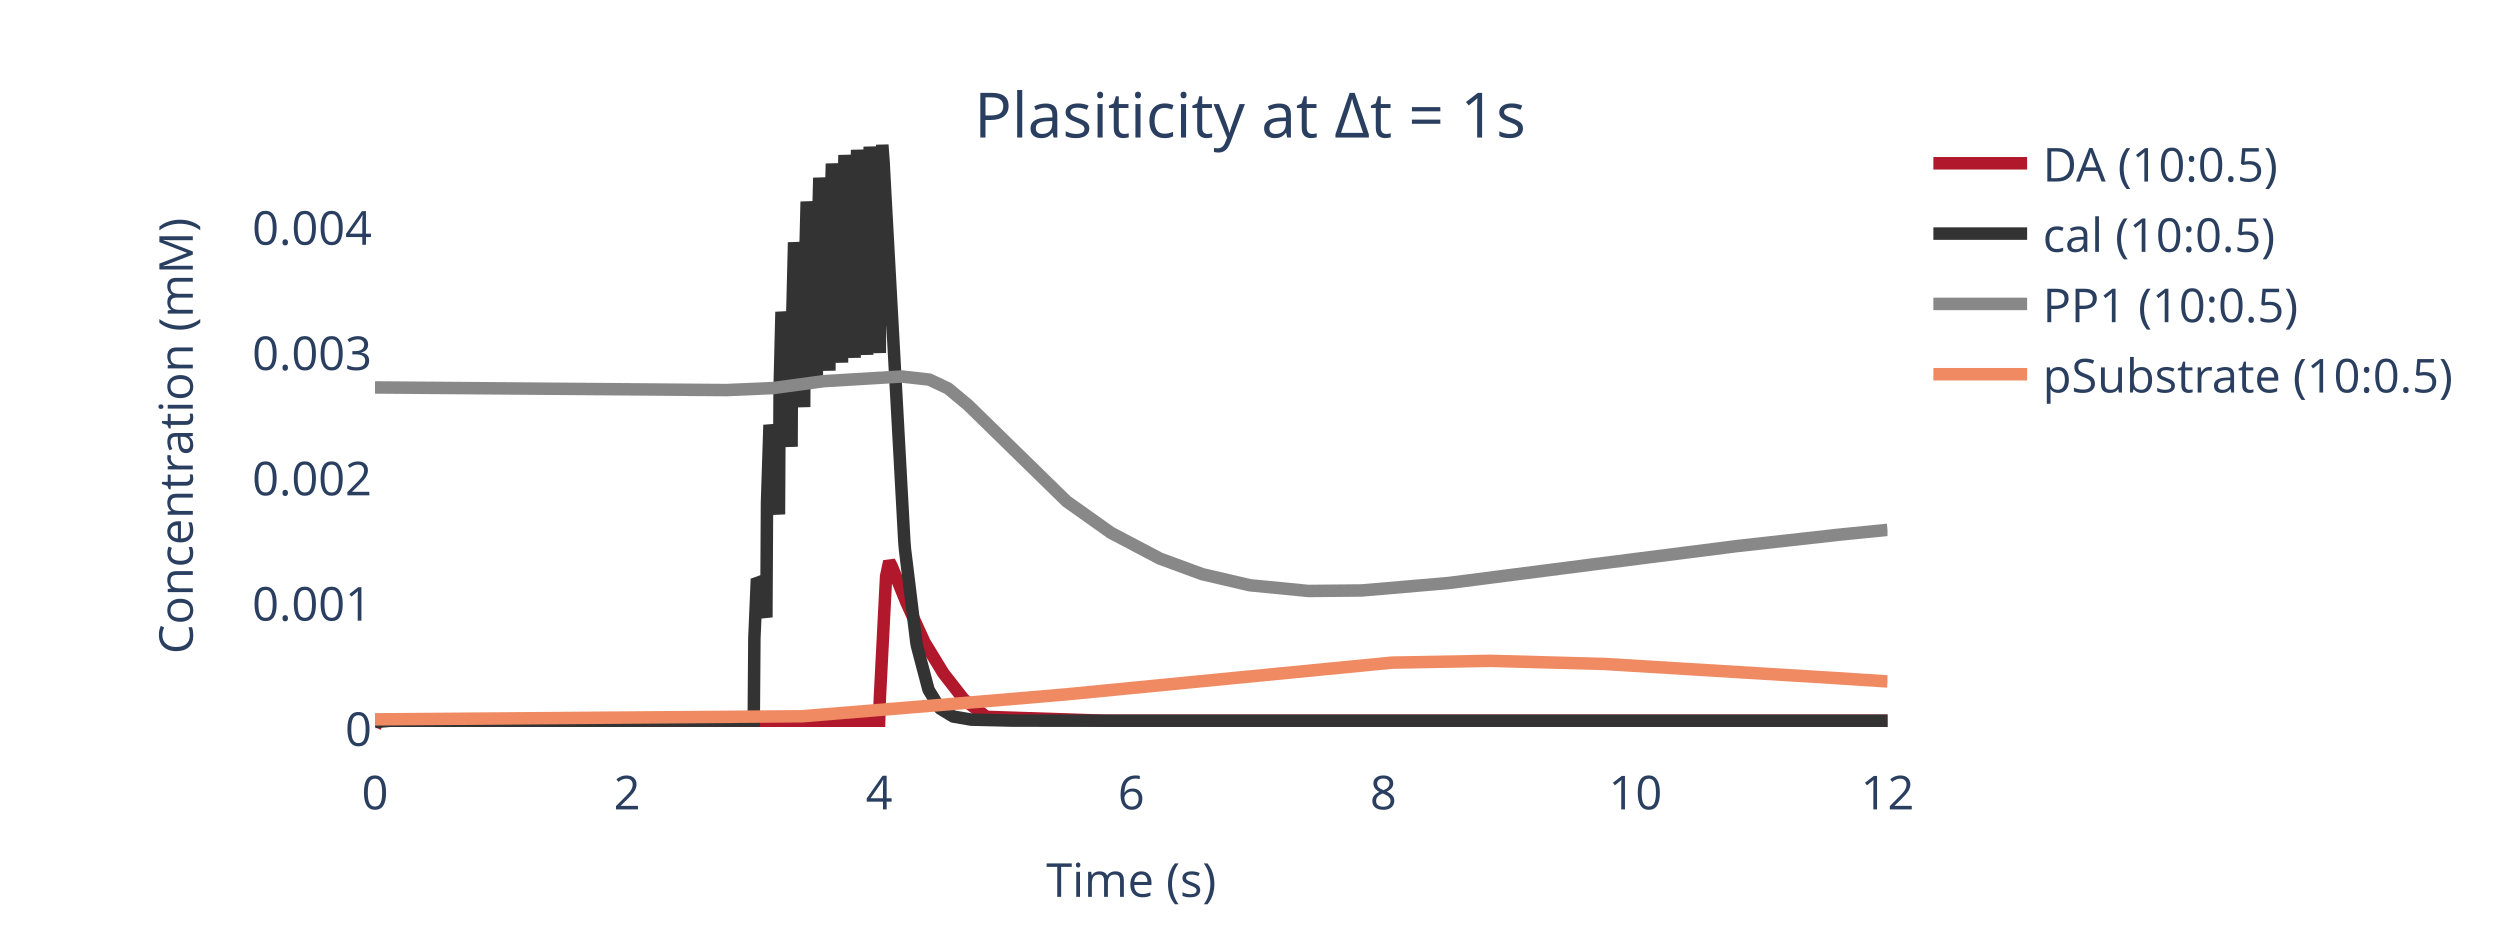
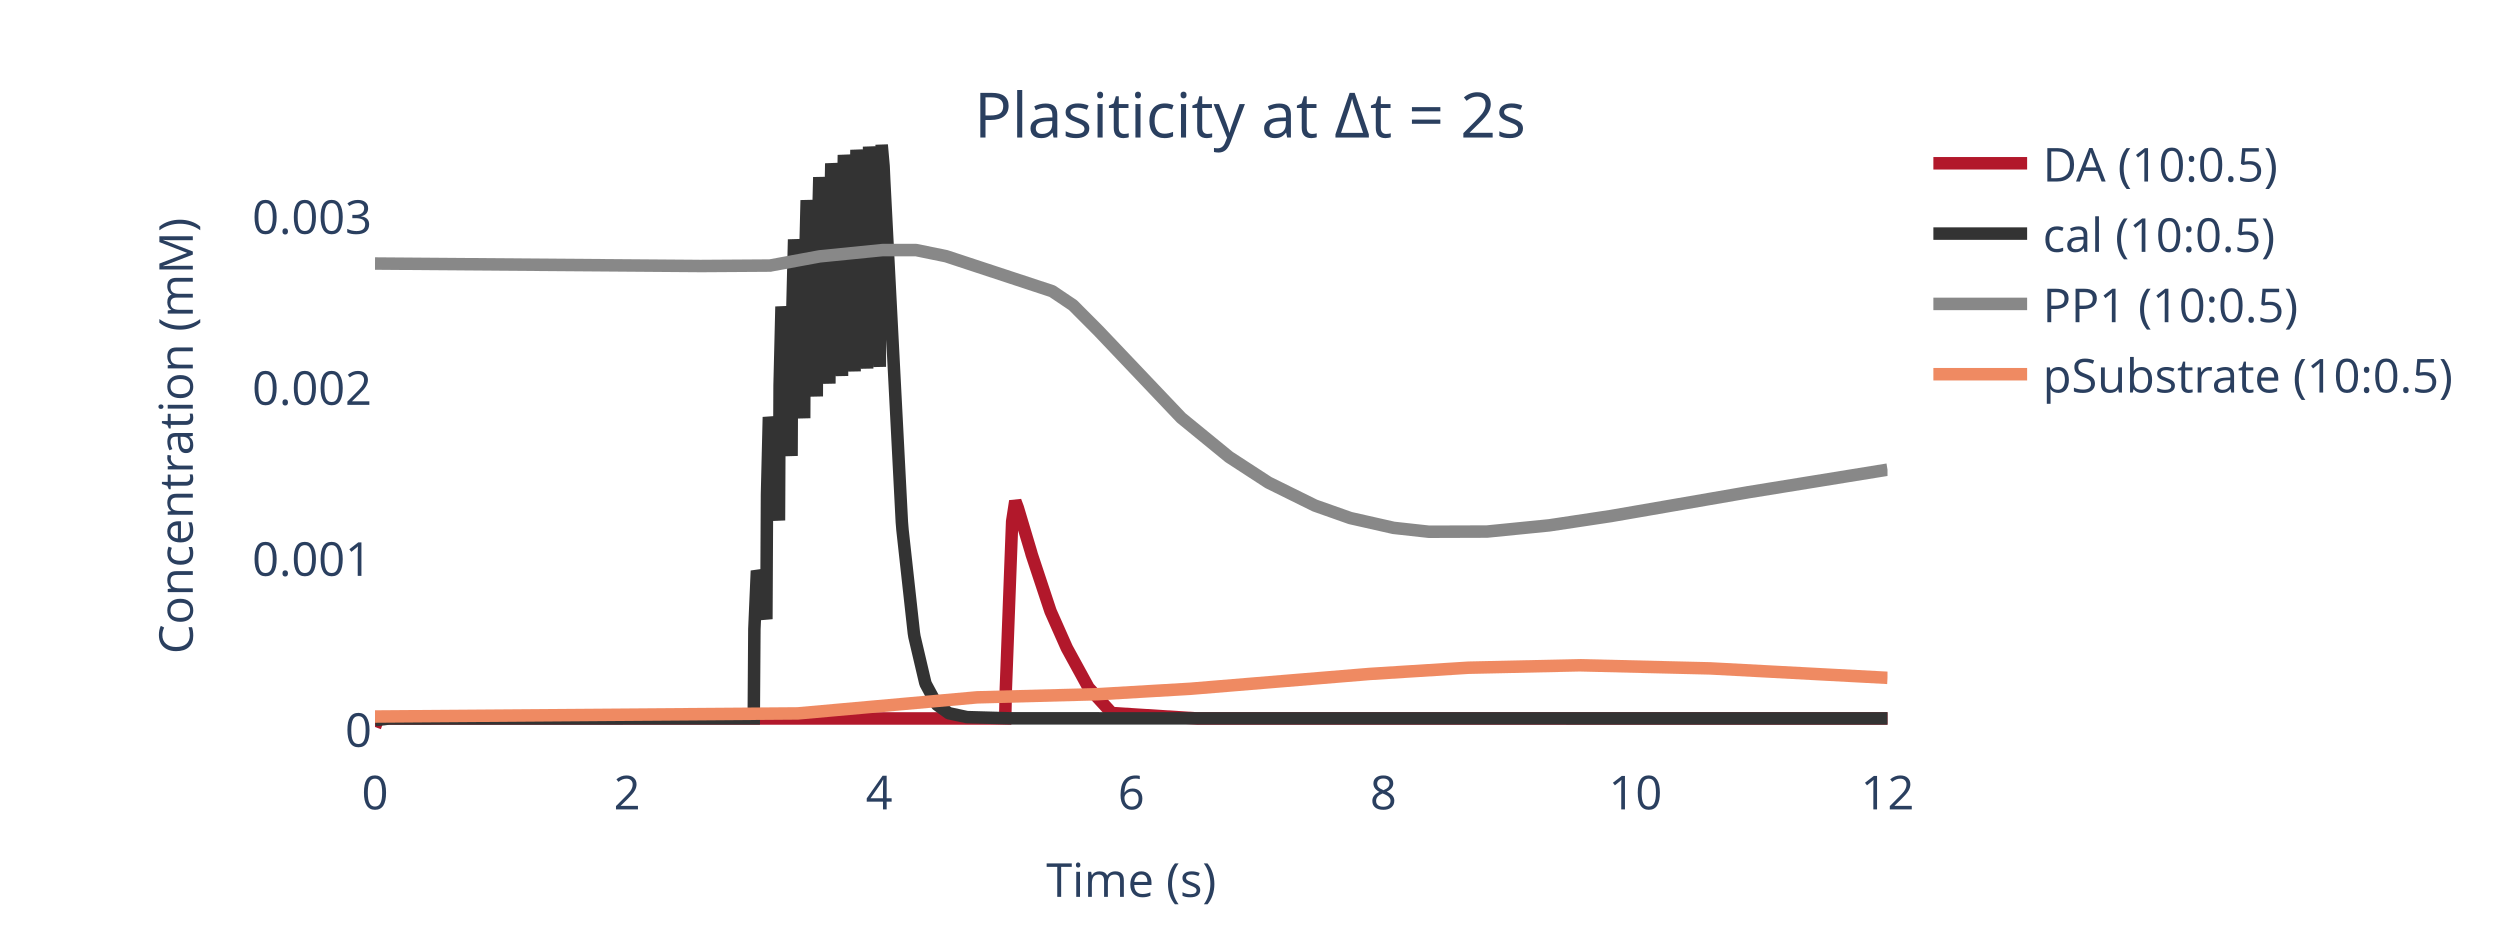
<svg xmlns="http://www.w3.org/2000/svg" class="main-svg" width="800" height="300" style="" viewBox="0 0 800 300">
  <rect x="0" y="0" width="800" height="300" style="fill: rgb(255, 255, 255); fill-opacity: 1;" />
-   <defs id="defs-793c64">
+   <defs id="defs-147cea">
    <g class="clips">
-       <clipPath id="clip793c64xyplot" class="plotclip">
+       <clipPath id="clip147ceaxyplot" class="plotclip">
        <rect width="484" height="207" />
      </clipPath>
-       <clipPath class="axesclip" id="clip793c64x">
+       <clipPath class="axesclip" id="clip147ceax">
        <rect x="120" y="0" width="484" height="300" />
      </clipPath>
-       <clipPath class="axesclip" id="clip793c64y">
+       <clipPath class="axesclip" id="clip147ceay">
        <rect x="0" y="36" width="800" height="207" />
      </clipPath>
-       <clipPath class="axesclip" id="clip793c64xy">
+       <clipPath class="axesclip" id="clip147ceaxy">
        <rect x="120" y="36" width="484" height="207" />
      </clipPath>
    </g>
    <g class="gradients" />
    <g class="patterns" />
  </defs>
  <g class="bglayer" />
  <g class="layer-below">
    <g class="imagelayer" />
    <g class="shapelayer" />
  </g>
  <g class="cartesianlayer">
    <g class="subplot xy">
      <g class="layer-subplot">
        <g class="shapelayer" />
        <g class="imagelayer" />
      </g>
      <g class="minor-gridlayer">
        <g class="x" />
        <g class="y" />
      </g>
      <g class="gridlayer">
        <g class="x">
          <path class="xgrid crisp" transform="translate(200.67,0)" d="M0,36v207" style="stroke: rgb(255, 255, 255); stroke-opacity: 1; stroke-width: 1px;" />
          <path class="xgrid crisp" transform="translate(281.33,0)" d="M0,36v207" style="stroke: rgb(255, 255, 255); stroke-opacity: 1; stroke-width: 1px;" />
          <path class="xgrid crisp" transform="translate(362,0)" d="M0,36v207" style="stroke: rgb(255, 255, 255); stroke-opacity: 1; stroke-width: 1px;" />
          <path class="xgrid crisp" transform="translate(442.67,0)" d="M0,36v207" style="stroke: rgb(255, 255, 255); stroke-opacity: 1; stroke-width: 1px;" />
          <path class="xgrid crisp" transform="translate(523.33,0)" d="M0,36v207" style="stroke: rgb(255, 255, 255); stroke-opacity: 1; stroke-width: 1px;" />
        </g>
        <g class="y">
-           <path class="ygrid crisp" transform="translate(0,193.36)" d="M120,0h484" style="stroke: rgb(255, 255, 255); stroke-opacity: 1; stroke-width: 1px;" />
-           <path class="ygrid crisp" transform="translate(0,153.26)" d="M120,0h484" style="stroke: rgb(255, 255, 255); stroke-opacity: 1; stroke-width: 1px;" />
-           <path class="ygrid crisp" transform="translate(0,113.17)" d="M120,0h484" style="stroke: rgb(255, 255, 255); stroke-opacity: 1; stroke-width: 1px;" />
-           <path class="ygrid crisp" transform="translate(0,73.08)" d="M120,0h484" style="stroke: rgb(255, 255, 255); stroke-opacity: 1; stroke-width: 1px;" />
+           <path class="ygrid crisp" transform="translate(0,179.02)" d="M120,0h484" style="stroke: rgb(255, 255, 255); stroke-opacity: 1; stroke-width: 1px;" />
+           <path class="ygrid crisp" transform="translate(0,124.3)" d="M120,0h484" style="stroke: rgb(255, 255, 255); stroke-opacity: 1; stroke-width: 1px;" />
+           <path class="ygrid crisp" transform="translate(0,69.58)" d="M120,0h484" style="stroke: rgb(255, 255, 255); stroke-opacity: 1; stroke-width: 1px;" />
        </g>
      </g>
      <g class="zerolinelayer">
        <path class="xzl zl crisp" transform="translate(120,0)" d="M0,36v207" style="stroke: rgb(255, 255, 255); stroke-opacity: 1; stroke-width: 2px;" />
-         <path class="yzl zl crisp" transform="translate(0,233.45)" d="M120,0h484" style="stroke: rgb(255, 255, 255); stroke-opacity: 1; stroke-width: 2px;" />
+         <path class="yzl zl crisp" transform="translate(0,233.74)" d="M120,0h484" style="stroke: rgb(255, 255, 255); stroke-opacity: 1; stroke-width: 2px;" />
      </g>
      <g class="layer-between">
        <g class="shapelayer" />
        <g class="imagelayer" />
      </g>
      <path class="xlines-below" />
      <path class="ylines-below" />
      <g class="overlines-below" />
      <g class="xaxislayer-below" />
      <g class="yaxislayer-below" />
      <g class="overaxes-below" />
      <g class="overplot">
-         <g class="xy" transform="translate(120,36)" clip-path="url(#clip793c64xyplot)">
+         <g class="xy" transform="translate(120,36)" clip-path="url(#clip147ceaxyplot)">
          <g class="scatterlayer mlayer">
-             <g class="trace scatter tracece782d" style="stroke-miterlimit: 2; opacity: 1;">
-               <g class="fills" />
-               <g class="errorbars" />
-               <g class="lines">
-                 <path class="js-line" d="M0,196.65L1.01,194.65L1.21,194.65L161.33,194.65L161.54,187.65L163.55,148.44L163.75,147.49L164.56,143.67L165.17,144.86L165.37,145.25L169.8,156.19L170.01,156.72L175.65,169.12L175.85,169.54L181.7,179.14L181.9,179.45L188.36,187.74L188.56,187.92L195.62,193.37L195.82,193.39L233.73,194.65L233.93,194.65L484,194.65" style="vector-effect: none; fill: none; stroke: rgb(178, 24, 43); stroke-opacity: 1; stroke-width: 4px; opacity: 1;" />
-               </g>
-               <g class="points" />
-               <g class="text" />
-             </g>
-             <g class="trace scatter trace536c7b" style="stroke-miterlimit: 2; opacity: 1;">
-               <g class="fills" />
-               <g class="errorbars" />
-               <g class="lines">
-                 <path class="js-line" d="M0,195.05L4.64,194.65L4.84,194.65L121.2,194.62L121.4,168.24L122.21,149.26L122.61,149.7L122.82,150.27L125.24,161.56L125.44,124.77L126.24,99.98L126.65,102.13L126.85,103.73L129.27,128.6L129.47,88.79L130.08,63.8L130.68,68.54L130.88,71.14L133.3,106.95L133.5,65.99L134.11,41.55L134.71,48.22L134.92,51.49L137.34,94.26L137.54,52.63L138.14,28.52L138.55,32.99L138.75,36.36L141.37,86.91L141.57,44.84L142.18,20.89L142.58,25.79L142.78,29.4L145.4,82.6L145.6,40.23L146.21,16.36L146.61,21.52L146.81,25.26L149.44,80.03L149.64,37.48L150.24,13.63L150.65,18.95L150.85,22.77L153.47,78.48L153.67,35.81L154.28,11.98L154.68,17.38L154.88,21.26L157.5,77.53L157.7,34.8L158.31,10.97L158.71,16.43L158.91,20.34L161.54,76.95L161.74,34.17L162.34,10.35L162.75,15.84L162.95,19.77L169.4,137.52L169.6,139.83L173.23,169.57L173.43,170.69L177.06,184.47L177.27,184.96L180.69,190.56L180.9,190.77L184.93,193.24L185.13,193.31L190.78,194.28L190.98,194.29L204.09,194.6L204.29,194.6L224.66,194.62L224.86,194.62L484,194.62" style="vector-effect: none; fill: none; stroke: rgb(51, 51, 51); stroke-opacity: 1; stroke-width: 4px; opacity: 1;" />
-               </g>
-               <g class="points" />
-               <g class="text" />
-             </g>
-             <g class="trace scatter tracecb8d09" style="stroke-miterlimit: 2; opacity: 1;">
-               <g class="fills" />
-               <g class="errorbars" />
-               <g class="lines">
-                 <path class="js-line" d="M0,87.98L112.13,88.82L112.33,88.83L127.45,88.18L127.66,88.15L143.59,85.98L143.79,85.96L168.39,84.49L168.59,84.49L177.27,85.46L177.47,85.51L183.32,88.27L183.52,88.41L189.77,93.61L189.97,93.8L221.23,124.35L221.43,124.51L235.35,134.39L235.55,134.52L251.08,142.7L251.28,142.79L264.59,147.69L264.79,147.75L279.91,151.27L280.12,151.3L298.67,153.11L298.87,153.11L315.61,152.95L315.81,152.94L343.44,150.57L343.64,150.55L391.23,144.42L391.44,144.4L435.8,138.75L436,138.73L468.47,135.1L468.67,135.08L484,133.55" style="vector-effect: none; fill: none; stroke: rgb(136, 136, 136); stroke-opacity: 1; stroke-width: 4px; opacity: 1;" />
-               </g>
-               <g class="points" />
-               <g class="text" />
-             </g>
-             <g class="trace scatter trace61739e" style="stroke-miterlimit: 2; opacity: 1;">
-               <g class="fills" />
-               <g class="errorbars" />
-               <g class="lines">
-                 <path class="js-line" d="M0,194.19L136.73,193.2L136.93,193.18L192.19,188.65L192.39,188.64L221.03,186.21L221.23,186.19L325.29,176.05L325.49,176.04L356.75,175.47L356.95,175.47L393.45,176.47L393.65,176.48L467.67,181L467.87,181.02L484,182.07" style="vector-effect: none; fill: none; stroke: rgb(239, 138, 98); stroke-opacity: 1; stroke-width: 4px; opacity: 1;" />
+             <g class="trace scatter tracee39944" style="stroke-miterlimit: 2; opacity: 1;">
+               <g class="fills" />
+               <g class="errorbars" />
+               <g class="lines">
+                 <path class="js-line" d="M0,196.65L1.01,193.91L1.21,193.91L201.67,193.91L201.87,184.37L203.89,130.86L204.09,129.55L204.89,124.34L205.5,125.96L205.7,126.5L209.94,140.69L210.14,141.43L215.99,159.07L216.19,159.65L221.23,171.02L221.43,171.45L228.29,183.98L228.49,184.23L235.75,192.16L235.95,192.18L263.18,193.91L263.38,193.91L484,193.91" style="vector-effect: none; fill: none; stroke: rgb(178, 24, 43); stroke-opacity: 1; stroke-width: 4px; opacity: 1;" />
+               </g>
+               <g class="points" />
+               <g class="text" />
+             </g>
+             <g class="trace scatter tracec69616" style="stroke-miterlimit: 2; opacity: 1;">
+               <g class="fills" />
+               <g class="errorbars" />
+               <g class="lines">
+                 <path class="js-line" d="M0,194.46L4.44,193.93L4.64,193.93L121.2,193.89L121.4,165.34L122.21,146.64L122.61,147.84L122.82,148.76L125.24,162.13L125.44,122.29L126.04,97.46L126.65,101.06L126.85,103.11L129.27,130.54L129.47,87.33L130.08,62.11L130.48,65.72L130.68,68.54L133.3,109.89L133.5,65.37L134.11,40.62L134.51,45.51L134.71,49L137.34,97.83L137.54,52.52L138.14,28.07L138.55,33.71L138.75,37.61L141.37,90.85L141.57,45.02L142.18,20.7L142.58,26.79L142.78,30.92L145.4,86.75L145.6,40.59L146.01,16.28L146.61,22.67L146.81,26.94L149.44,84.3L149.64,37.94L150.04,13.59L150.65,20.2L150.85,24.55L153.47,82.83L153.67,36.33L154.07,11.96L154.68,18.69L154.88,23.1L157.5,81.93L157.7,35.35L158.11,10.96L158.71,17.77L158.91,22.21L161.54,81.38L161.74,34.75L162.14,10.35L162.75,17.21L162.95,21.66L168.59,131.03L168.8,133.59L172.43,166.53L172.63,167.77L176.06,182.38L176.26,182.95L179.69,189.31L179.89,189.55L183.52,192.16L183.72,192.25L189.37,193.46L189.57,193.48L203.48,193.87L203.68,193.87L484,193.89" style="vector-effect: none; fill: none; stroke: rgb(51, 51, 51); stroke-opacity: 1; stroke-width: 4px; opacity: 1;" />
+               </g>
+               <g class="points" />
+               <g class="text" />
+             </g>
+             <g class="trace scatter trace8f7ad7" style="stroke-miterlimit: 2; opacity: 1;">
+               <g class="fills" />
+               <g class="errorbars" />
+               <g class="lines">
+                 <path class="js-line" d="M0,48.33L103.66,49.12L103.86,49.13L126.45,48.98L126.65,48.93L142.18,46.06L142.38,46.03L162.34,44.03L162.54,44.02L173.03,44.02L173.23,44.04L182.71,45.98L182.91,46.04L216.59,57.15L216.79,57.25L223.25,61.59L223.45,61.76L231.72,70.06L231.92,70.28L257.93,97.65L258.13,97.83L273.26,110.2L273.46,110.34L285.76,118.34L285.96,118.46L300.69,125.74L300.89,125.82L311.98,129.74L312.18,129.8L325.89,132.9L326.1,132.93L337.19,134.15L337.39,134.16L355.74,134.1L355.94,134.09L375.71,132.12L375.91,132.09L395.67,129.11L395.87,129.07L439.03,121.59L439.23,121.55L484,114.29" style="vector-effect: none; fill: none; stroke: rgb(136, 136, 136); stroke-opacity: 1; stroke-width: 4px; opacity: 1;" />
+               </g>
+               <g class="points" />
+               <g class="text" />
+             </g>
+             <g class="trace scatter trace708fa5" style="stroke-miterlimit: 2; opacity: 1;">
+               <g class="fills" />
+               <g class="errorbars" />
+               <g class="lines">
+                 <path class="js-line" d="M0,193.29L135.32,192.29L135.52,192.27L192.59,187.16L192.79,187.15L231.11,186.15L231.31,186.14L260.55,184.43L260.76,184.42L318.43,179.65L318.63,179.64L349.69,177.68L349.89,177.67L385.39,176.89L385.59,176.89L427.33,177.89L427.53,177.9L484,180.91" style="vector-effect: none; fill: none; stroke: rgb(239, 138, 98); stroke-opacity: 1; stroke-width: 4px; opacity: 1;" />
              </g>
              <g class="points" />
              <g class="text" />
            </g>
          </g>
        </g>
      </g>
      <g class="zerolinelayer-above" />
      <path class="xlines-above crisp" d="M0,0" style="fill: none;" />
      <path class="ylines-above crisp" d="M0,0" style="fill: none;" />
      <g class="overlines-above" />
      <g class="xaxislayer-above">
        <g class="xtick">
          <text text-anchor="middle" x="0" y="259" transform="translate(120,0)" style="font-family: 'Open Sans', verdana, arial, sans-serif; font-size: 15px; fill: rgb(42, 63, 95); fill-opacity: 1; white-space: pre;">0</text>
        </g>
        <g class="xtick">
          <text text-anchor="middle" x="0" y="259" style="font-family: 'Open Sans', verdana, arial, sans-serif; font-size: 15px; fill: rgb(42, 63, 95); fill-opacity: 1; white-space: pre;" transform="translate(200.67,0)">2</text>
        </g>
        <g class="xtick">
          <text text-anchor="middle" x="0" y="259" style="font-family: 'Open Sans', verdana, arial, sans-serif; font-size: 15px; fill: rgb(42, 63, 95); fill-opacity: 1; white-space: pre;" transform="translate(281.33,0)">4</text>
        </g>
        <g class="xtick">
          <text text-anchor="middle" x="0" y="259" style="font-family: 'Open Sans', verdana, arial, sans-serif; font-size: 15px; fill: rgb(42, 63, 95); fill-opacity: 1; white-space: pre;" transform="translate(362,0)">6</text>
        </g>
        <g class="xtick">
          <text text-anchor="middle" x="0" y="259" style="font-family: 'Open Sans', verdana, arial, sans-serif; font-size: 15px; fill: rgb(42, 63, 95); fill-opacity: 1; white-space: pre;" transform="translate(442.67,0)">8</text>
        </g>
        <g class="xtick">
          <text text-anchor="middle" x="0" y="259" style="font-family: 'Open Sans', verdana, arial, sans-serif; font-size: 15px; fill: rgb(42, 63, 95); fill-opacity: 1; white-space: pre;" transform="translate(523.33,0)">10</text>
        </g>
        <g class="xtick">
          <text text-anchor="middle" x="0" y="259" style="font-family: 'Open Sans', verdana, arial, sans-serif; font-size: 15px; fill: rgb(42, 63, 95); fill-opacity: 1; white-space: pre;" transform="translate(604,0)">12</text>
        </g>
      </g>
      <g class="yaxislayer-above">
        <g class="ytick">
-           <text text-anchor="end" x="119" y="5.25" transform="translate(0,233.45)" style="font-family: 'Open Sans', verdana, arial, sans-serif; font-size: 15px; fill: rgb(42, 63, 95); fill-opacity: 1; white-space: pre;">0</text>
-         </g>
-         <g class="ytick">
-           <text text-anchor="end" x="119" y="5.25" style="font-family: 'Open Sans', verdana, arial, sans-serif; font-size: 15px; fill: rgb(42, 63, 95); fill-opacity: 1; white-space: pre;" transform="translate(0,193.36)">0.001</text>
-         </g>
-         <g class="ytick">
-           <text text-anchor="end" x="119" y="5.25" style="font-family: 'Open Sans', verdana, arial, sans-serif; font-size: 15px; fill: rgb(42, 63, 95); fill-opacity: 1; white-space: pre;" transform="translate(0,153.26)">0.002</text>
-         </g>
-         <g class="ytick">
-           <text text-anchor="end" x="119" y="5.25" style="font-family: 'Open Sans', verdana, arial, sans-serif; font-size: 15px; fill: rgb(42, 63, 95); fill-opacity: 1; white-space: pre;" transform="translate(0,113.17)">0.003</text>
-         </g>
-         <g class="ytick">
-           <text text-anchor="end" x="119" y="5.25" style="font-family: 'Open Sans', verdana, arial, sans-serif; font-size: 15px; fill: rgb(42, 63, 95); fill-opacity: 1; white-space: pre;" transform="translate(0,73.08)">0.004</text>
+           <text text-anchor="end" x="119" y="5.25" transform="translate(0,233.74)" style="font-family: 'Open Sans', verdana, arial, sans-serif; font-size: 15px; fill: rgb(42, 63, 95); fill-opacity: 1; white-space: pre;">0</text>
+         </g>
+         <g class="ytick">
+           <text text-anchor="end" x="119" y="5.25" style="font-family: 'Open Sans', verdana, arial, sans-serif; font-size: 15px; fill: rgb(42, 63, 95); fill-opacity: 1; white-space: pre;" transform="translate(0,179.02)">0.001</text>
+         </g>
+         <g class="ytick">
+           <text text-anchor="end" x="119" y="5.25" style="font-family: 'Open Sans', verdana, arial, sans-serif; font-size: 15px; fill: rgb(42, 63, 95); fill-opacity: 1; white-space: pre;" transform="translate(0,124.3)">0.002</text>
+         </g>
+         <g class="ytick">
+           <text text-anchor="end" x="119" y="5.25" style="font-family: 'Open Sans', verdana, arial, sans-serif; font-size: 15px; fill: rgb(42, 63, 95); fill-opacity: 1; white-space: pre;" transform="translate(0,69.58)">0.003</text>
        </g>
      </g>
      <g class="overaxes-above" />
    </g>
  </g>
  <g class="polarlayer" />
  <g class="smithlayer" />
  <g class="ternarylayer" />
  <g class="geolayer" />
  <g class="funnelarealayer" />
  <g class="pielayer" />
  <g class="iciclelayer" />
  <g class="treemaplayer" />
  <g class="sunburstlayer" />
  <g class="glimages" />
-   <defs id="topdefs-793c64">
+   <defs id="topdefs-147cea">
    <g class="clips" />
-     <clipPath id="legend793c64">
+     <clipPath id="legend147cea">
      <rect width="174" height="100" x="0" y="0" />
    </clipPath>
  </defs>
  <g class="layer-above">
    <g class="imagelayer" />
    <g class="shapelayer" />
  </g>
  <g class="infolayer">
    <g class="legend" pointer-events="all" transform="translate(613.68,36)">
      <rect class="bg" shape-rendering="crispEdges" style="stroke: rgb(68, 68, 68); stroke-opacity: 1; fill: rgb(255, 255, 255); fill-opacity: 1; stroke-width: 0px;" width="174" height="100" x="0" y="0" />
-       <g class="scrollbox" transform="" clip-path="url(#legend793c64)">
+       <g class="scrollbox" transform="" clip-path="url(#legend147cea)">
        <g class="groups">
          <g class="traces" transform="translate(0,16.25)" style="opacity: 1;">
            <text class="legendtext" text-anchor="start" x="40" y="5.85" style="font-family: 'Open Sans', verdana, arial, sans-serif; font-size: 15px; fill: rgb(42, 63, 95); fill-opacity: 1; white-space: pre;">DA (10:0.5)</text>
            <g class="layers" style="opacity: 1;">
              <g class="legendfill" />
              <g class="legendlines">
                <path class="js-line" d="M5,0h30" style="fill: none; stroke: rgb(178, 24, 43); stroke-opacity: 1; stroke-width: 4px;" />
              </g>
              <g class="legendsymbols">
                <g class="legendpoints" />
              </g>
            </g>
            <rect class="legendtoggle" x="0" y="-11.25" width="168.422" height="22.5" style="fill: rgb(0, 0, 0); fill-opacity: 0;" />
          </g>
          <g class="traces" transform="translate(0,38.75)" style="opacity: 1;">
            <text class="legendtext" text-anchor="start" x="40" y="5.85" style="font-family: 'Open Sans', verdana, arial, sans-serif; font-size: 15px; fill: rgb(42, 63, 95); fill-opacity: 1; white-space: pre;">cal (10:0.5)</text>
            <g class="layers" style="opacity: 1;">
              <g class="legendfill" />
              <g class="legendlines">
                <path class="js-line" d="M5,0h30" style="fill: none; stroke: rgb(51, 51, 51); stroke-opacity: 1; stroke-width: 4px;" />
              </g>
              <g class="legendsymbols">
                <g class="legendpoints" />
              </g>
            </g>
            <rect class="legendtoggle" x="0" y="-11.25" width="168.422" height="22.5" style="fill: rgb(0, 0, 0); fill-opacity: 0;" />
          </g>
          <g class="traces" transform="translate(0,61.25)" style="opacity: 1;">
            <text class="legendtext" text-anchor="start" x="40" y="5.85" style="font-family: 'Open Sans', verdana, arial, sans-serif; font-size: 15px; fill: rgb(42, 63, 95); fill-opacity: 1; white-space: pre;">PP1 (10:0.5)</text>
            <g class="layers" style="opacity: 1;">
              <g class="legendfill" />
              <g class="legendlines">
                <path class="js-line" d="M5,0h30" style="fill: none; stroke: rgb(136, 136, 136); stroke-opacity: 1; stroke-width: 4px;" />
              </g>
              <g class="legendsymbols">
                <g class="legendpoints" />
              </g>
            </g>
            <rect class="legendtoggle" x="0" y="-11.25" width="168.422" height="22.5" style="fill: rgb(0, 0, 0); fill-opacity: 0;" />
          </g>
          <g class="traces" transform="translate(0,83.75)" style="opacity: 1;">
            <text class="legendtext" text-anchor="start" x="40" y="5.85" style="font-family: 'Open Sans', verdana, arial, sans-serif; font-size: 15px; fill: rgb(42, 63, 95); fill-opacity: 1; white-space: pre;">pSubstrate (10:0.5)</text>
            <g class="layers" style="opacity: 1;">
              <g class="legendfill" />
              <g class="legendlines">
                <path class="js-line" d="M5,0h30" style="fill: none; stroke: rgb(239, 138, 98); stroke-opacity: 1; stroke-width: 4px;" />
              </g>
              <g class="legendsymbols">
                <g class="legendpoints" />
              </g>
            </g>
            <rect class="legendtoggle" x="0" y="-11.25" width="168.422" height="22.5" style="fill: rgb(0, 0, 0); fill-opacity: 0;" />
          </g>
        </g>
      </g>
      <rect class="scrollbar" rx="20" ry="3" width="0" height="0" style="fill: rgb(128, 139, 164); fill-opacity: 1;" x="0" y="0" />
    </g>
    <g class="g-gtitle">
-       <text class="gtitle" x="400" y="30" text-anchor="middle" dy="0.7em" style="opacity: 1; font-family: 'Open Sans', verdana, arial, sans-serif; font-size: 20px; fill: rgb(42, 63, 95); fill-opacity: 1; white-space: pre;">Plasiticity at Δt = 1s</text>
+       <text class="gtitle" x="400" y="30" text-anchor="middle" dy="0.7em" style="opacity: 1; font-family: 'Open Sans', verdana, arial, sans-serif; font-size: 20px; fill: rgb(42, 63, 95); fill-opacity: 1; white-space: pre;">Plasiticity at Δt = 2s</text>
    </g>
    <g class="g-xtitle">
      <text class="xtitle" x="362" y="287" text-anchor="middle" style="opacity: 1; font-family: 'Open Sans', verdana, arial, sans-serif; font-size: 15px; fill: rgb(42, 63, 95); fill-opacity: 1; white-space: pre;">Time (s)</text>
    </g>
    <g class="g-ytitle">
      <text class="ytitle" transform="rotate(-90,61.70312,139.5)" x="61.703" y="139.5" text-anchor="middle" style="opacity: 1; font-family: 'Open Sans', verdana, arial, sans-serif; font-size: 15px; fill: rgb(42, 63, 95); fill-opacity: 1; white-space: pre;">Concentration (mM)</text>
    </g>
  </g>
</svg>
